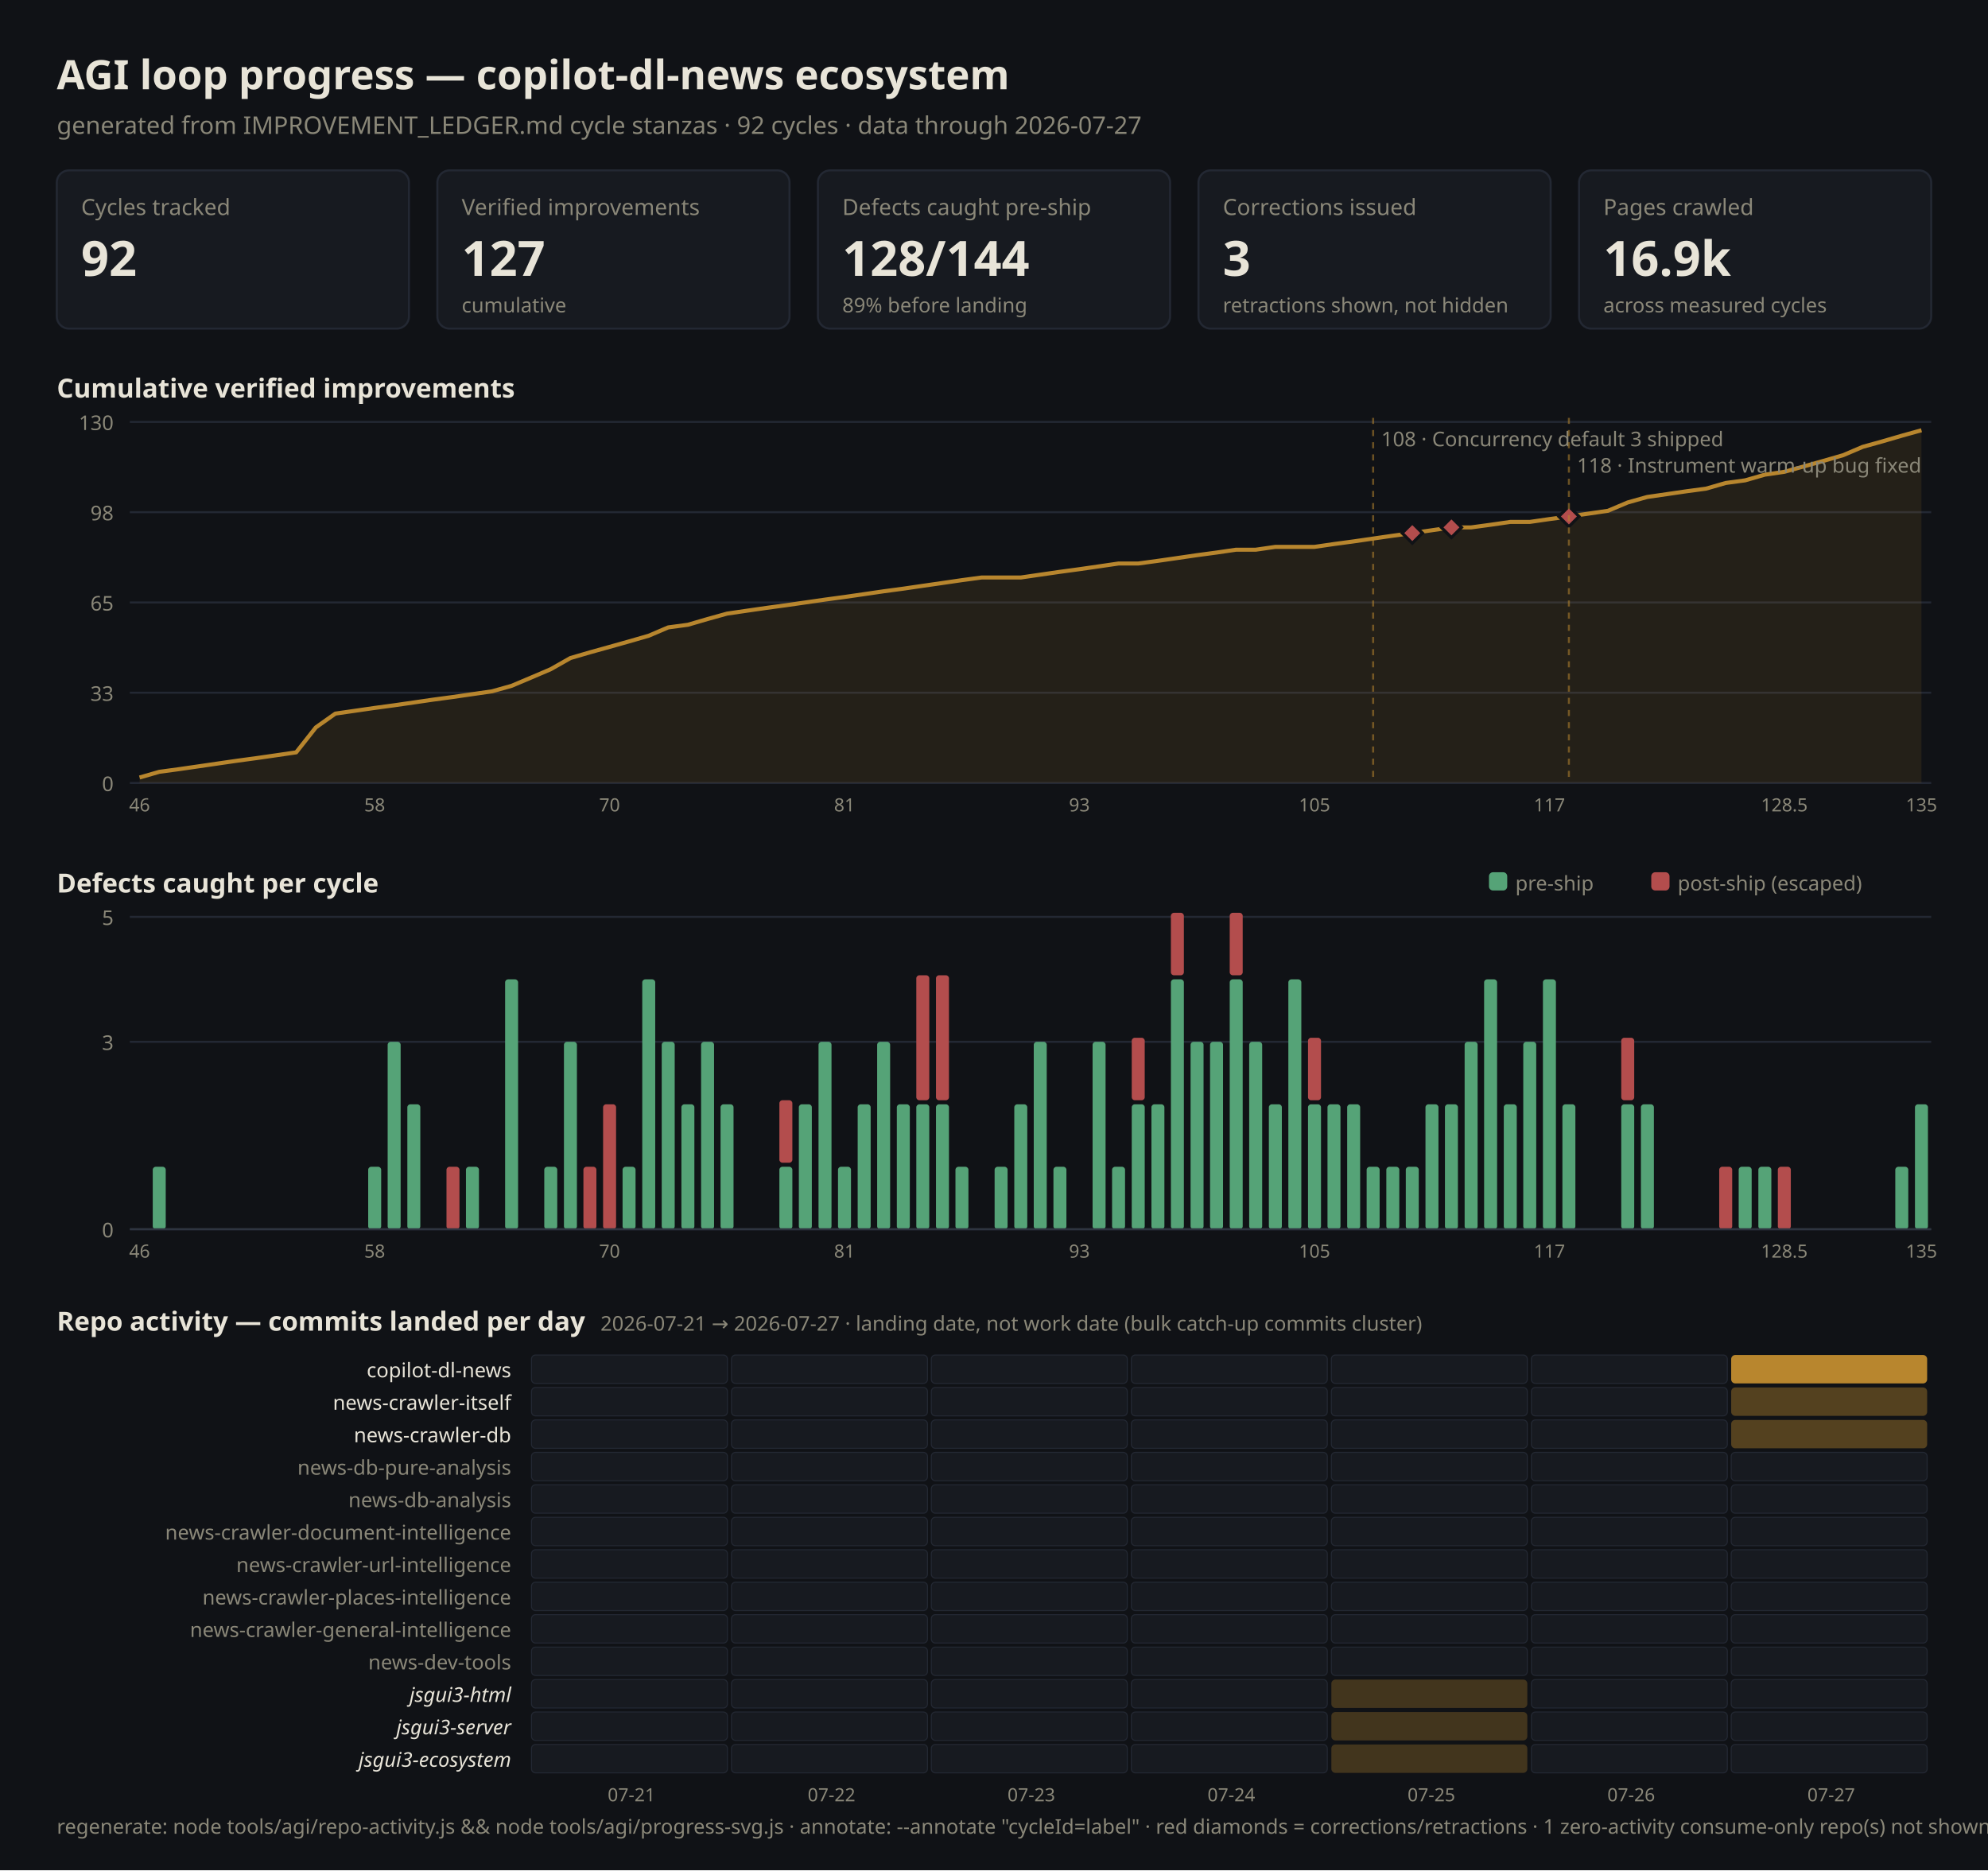
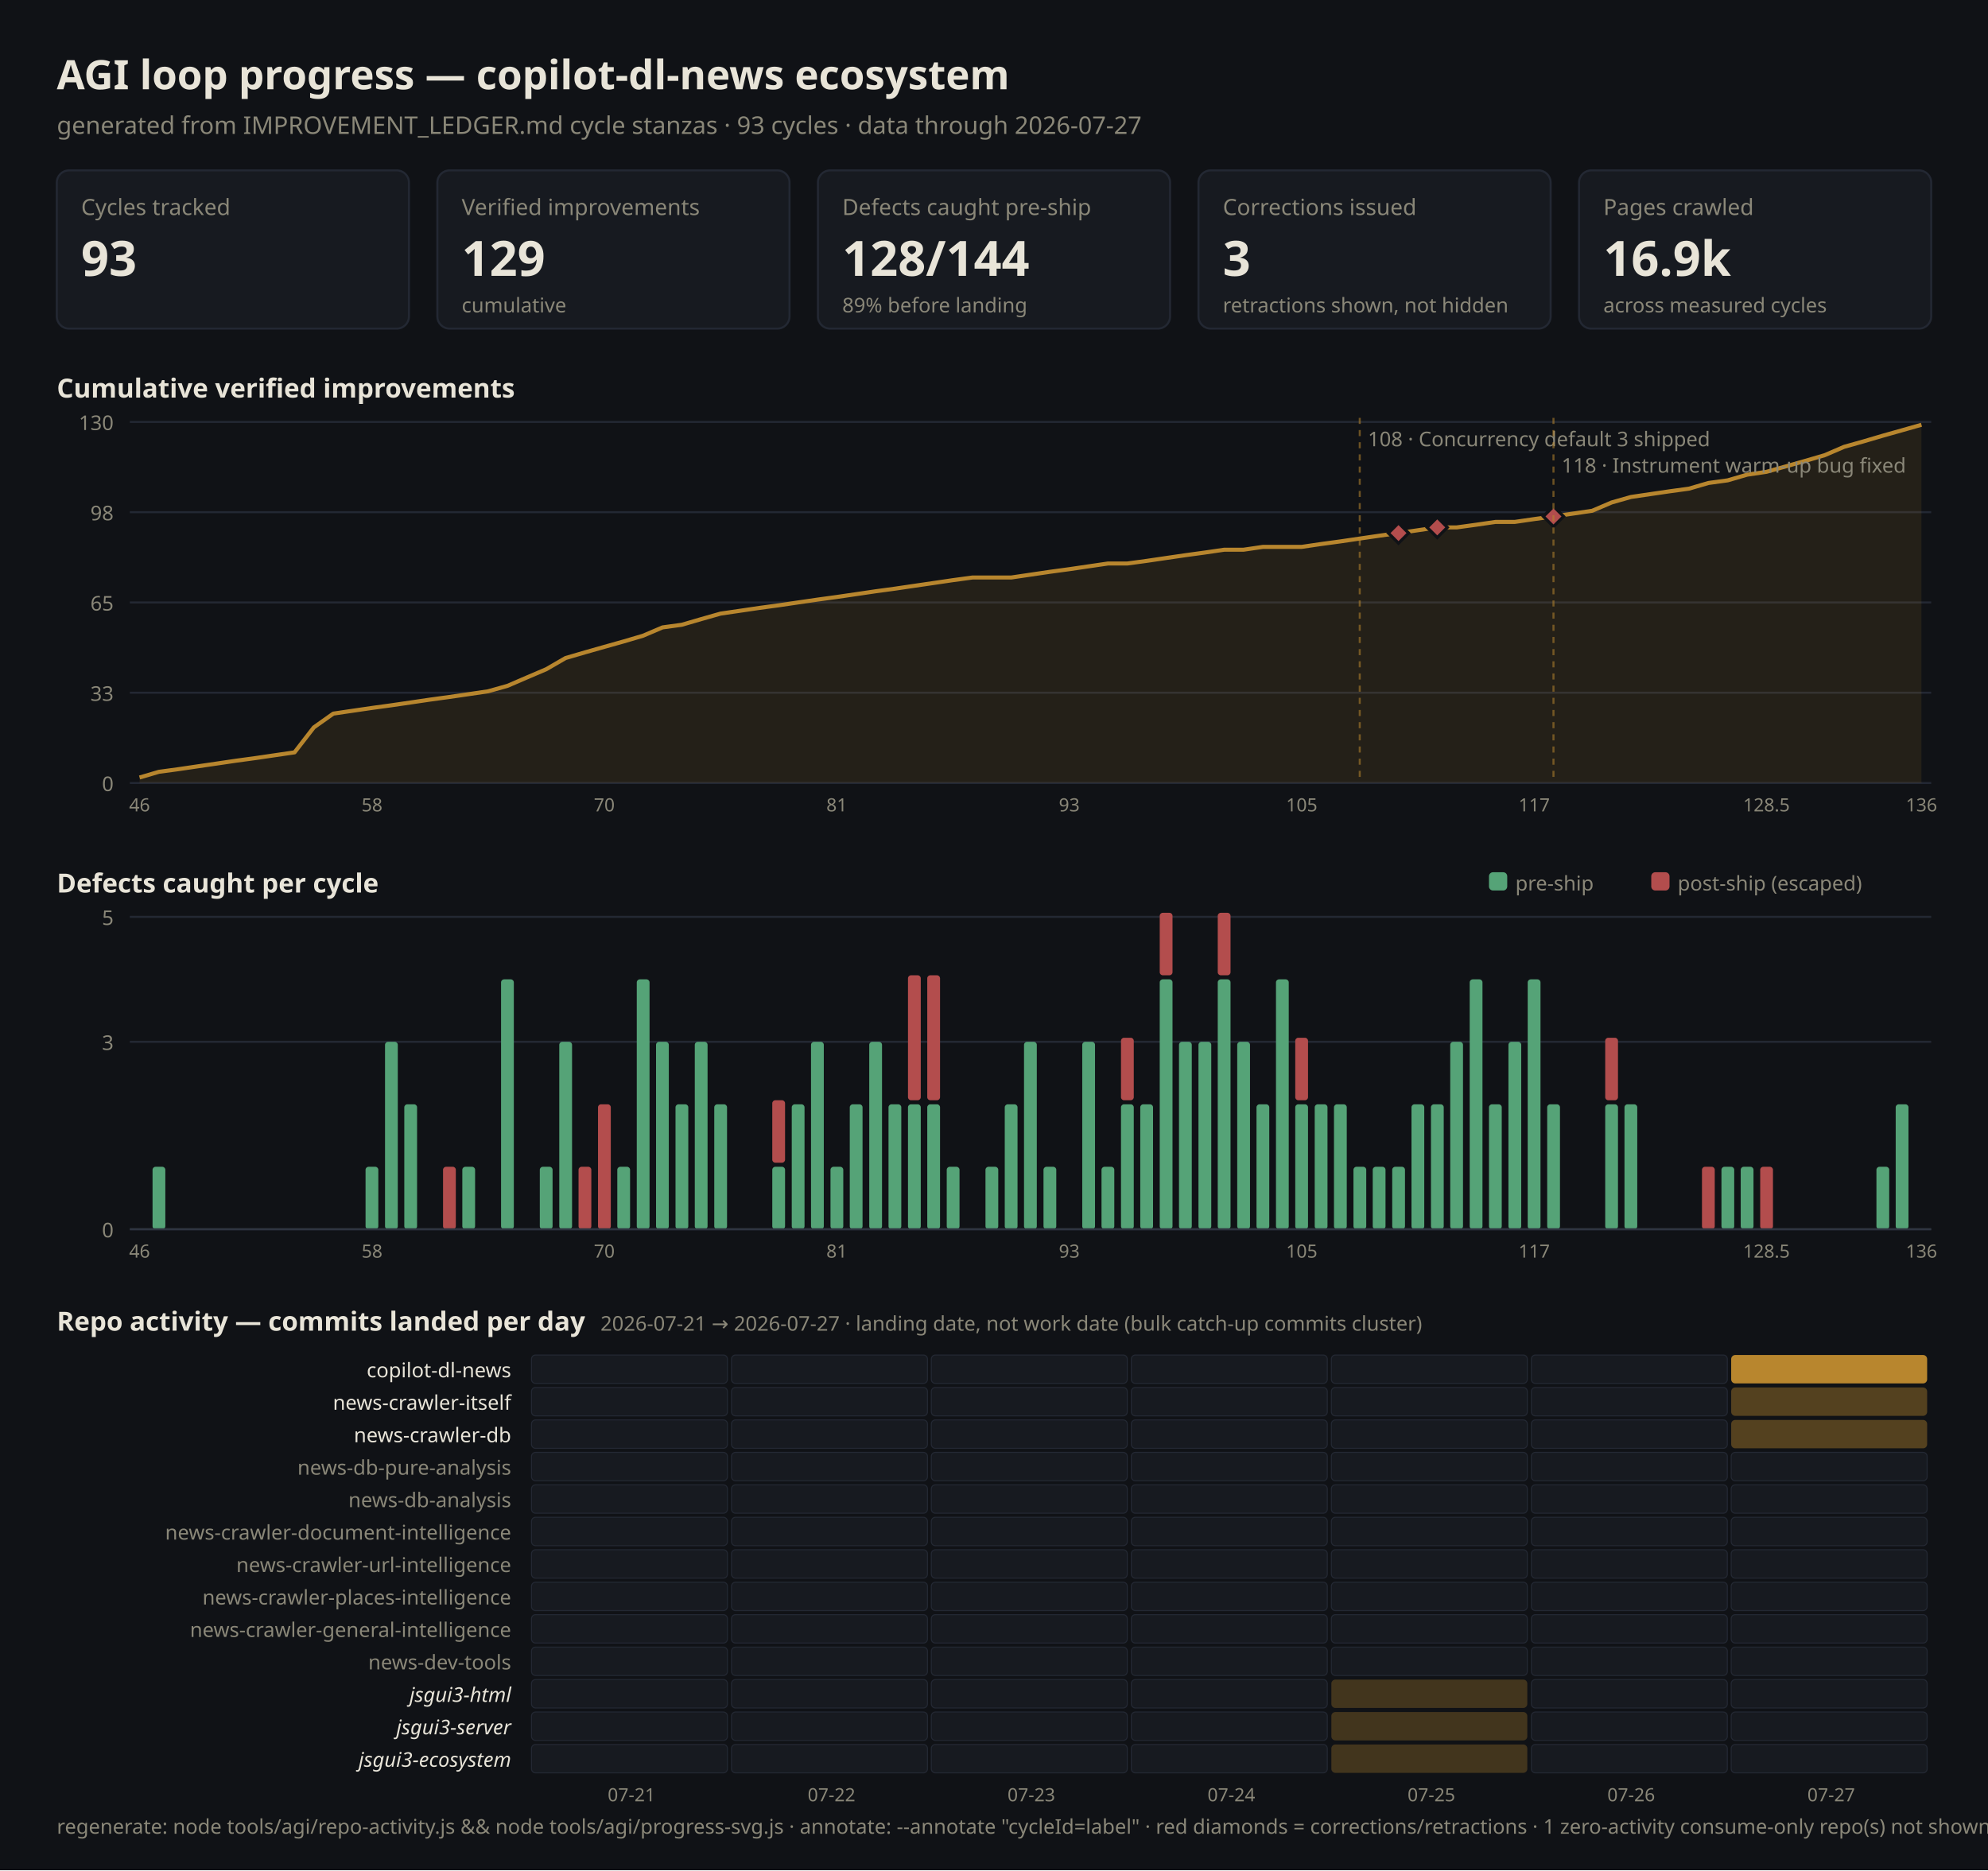
<svg xmlns="http://www.w3.org/2000/svg" viewBox="0 0 980 922" width="980" height="922" role="img" aria-label="AGI loop progress dashboard">
  <rect width="980" height="922" fill="#101216" />
  <text x="28" y="44" font-family="Segoe UI, system-ui, sans-serif" font-size="20" fill="#e8e4d8" font-weight="600">AGI loop progress — copilot-dl-news ecosystem</text>
-   <text x="28" y="66" font-family="Segoe UI, system-ui, sans-serif" font-size="12" fill="#8a8778">generated from IMPROVEMENT_LEDGER.md cycle stanzas · 92 cycles · data through 2026-07-27</text>
+   <text x="28" y="66" font-family="Segoe UI, system-ui, sans-serif" font-size="12" fill="#8a8778">generated from IMPROVEMENT_LEDGER.md cycle stanzas · 93 cycles · data through 2026-07-27</text>
  <rect x="28" y="84" width="173.6" height="78" rx="6" fill="#171a20" stroke="#232833" />
  <text x="40" y="106" font-family="Segoe UI, system-ui, sans-serif" font-size="11" fill="#8a8778">Cycles tracked</text>
-   <text x="40" y="136" font-family="Segoe UI, system-ui, sans-serif" font-size="24" fill="#e8e4d8" font-weight="600">92</text>
+   <text x="40" y="136" font-family="Segoe UI, system-ui, sans-serif" font-size="24" fill="#e8e4d8" font-weight="600">93</text>
  <rect x="215.6" y="84" width="173.6" height="78" rx="6" fill="#171a20" stroke="#232833" />
  <text x="227.6" y="106" font-family="Segoe UI, system-ui, sans-serif" font-size="11" fill="#8a8778">Verified improvements</text>
-   <text x="227.6" y="136" font-family="Segoe UI, system-ui, sans-serif" font-size="24" fill="#e8e4d8" font-weight="600">127</text>
+   <text x="227.6" y="136" font-family="Segoe UI, system-ui, sans-serif" font-size="24" fill="#e8e4d8" font-weight="600">129</text>
  <text x="227.6" y="154" font-family="Segoe UI, system-ui, sans-serif" font-size="10" fill="#8a8778">cumulative</text>
  <rect x="403.2" y="84" width="173.6" height="78" rx="6" fill="#171a20" stroke="#232833" />
  <text x="415.2" y="106" font-family="Segoe UI, system-ui, sans-serif" font-size="11" fill="#8a8778">Defects caught pre-ship</text>
  <text x="415.2" y="136" font-family="Segoe UI, system-ui, sans-serif" font-size="24" fill="#e8e4d8" font-weight="600">128/144</text>
  <text x="415.2" y="154" font-family="Segoe UI, system-ui, sans-serif" font-size="10" fill="#8a8778">89% before landing</text>
  <rect x="590.8" y="84" width="173.6" height="78" rx="6" fill="#171a20" stroke="#232833" />
  <text x="602.8" y="106" font-family="Segoe UI, system-ui, sans-serif" font-size="11" fill="#8a8778">Corrections issued</text>
  <text x="602.8" y="136" font-family="Segoe UI, system-ui, sans-serif" font-size="24" fill="#e8e4d8" font-weight="600">3</text>
  <text x="602.8" y="154" font-family="Segoe UI, system-ui, sans-serif" font-size="10" fill="#8a8778">retractions shown, not hidden</text>
  <rect x="778.4" y="84" width="173.6" height="78" rx="6" fill="#171a20" stroke="#232833" />
  <text x="790.4" y="106" font-family="Segoe UI, system-ui, sans-serif" font-size="11" fill="#8a8778">Pages crawled</text>
  <text x="790.4" y="136" font-family="Segoe UI, system-ui, sans-serif" font-size="24" fill="#e8e4d8" font-weight="600">16.9k</text>
  <text x="790.4" y="154" font-family="Segoe UI, system-ui, sans-serif" font-size="10" fill="#8a8778">across measured cycles</text>
  <text x="28" y="196" font-family="Segoe UI, system-ui, sans-serif" font-size="13" fill="#e8e4d8" font-weight="600">Cumulative verified improvements</text>
  <line x1="64" y1="386" x2="952" y2="386" stroke="#232833" stroke-width="1" />
  <text x="56" y="390" font-family="Segoe UI, system-ui, sans-serif" font-size="10" fill="#8a8778" text-anchor="end">0</text>
  <line x1="64" y1="341.5" x2="952" y2="341.5" stroke="#232833" stroke-width="1" />
  <text x="56" y="345.5" font-family="Segoe UI, system-ui, sans-serif" font-size="10" fill="#8a8778" text-anchor="end">33</text>
  <line x1="64" y1="297" x2="952" y2="297" stroke="#232833" stroke-width="1" />
  <text x="56" y="301" font-family="Segoe UI, system-ui, sans-serif" font-size="10" fill="#8a8778" text-anchor="end">65</text>
  <line x1="64" y1="252.5" x2="952" y2="252.5" stroke="#232833" stroke-width="1" />
  <text x="56" y="256.5" font-family="Segoe UI, system-ui, sans-serif" font-size="10" fill="#8a8778" text-anchor="end">98</text>
  <line x1="64" y1="208" x2="952" y2="208" stroke="#232833" stroke-width="1" />
  <text x="56" y="212" font-family="Segoe UI, system-ui, sans-serif" font-size="10" fill="#8a8778" text-anchor="end">130</text>
-   <path d="M68.8,386 L68.8,383.3 L78.5,380.5 L88.1,379.2 L97.8,377.8 L107.4,376.4 L117.1,375 L126.7,373.7 L136.4,372.3 L146,370.9 L155.7,358.6 L165.3,351.8 L175,350.4 L184.7,349 L194.3,347.7 L204,346.3 L213.6,344.9 L223.3,343.6 L232.9,342.2 L242.6,340.8 L252.2,338.1 L261.9,334 L271.5,329.9 L281.2,324.4 L290.8,321.6 L300.5,318.9 L310.1,316.2 L319.8,313.4 L329.4,309.3 L339.1,308 L348.7,305.2 L358.4,302.5 L368,301.1 L377.7,299.7 L387.3,298.4 L397,297 L406.7,295.6 L416.3,294.3 L426,292.9 L435.6,291.5 L445.3,290.2 L454.9,288.8 L464.6,287.4 L474.2,286 L483.9,284.7 L493.5,284.7 L503.2,284.7 L512.8,283.3 L522.5,281.9 L532.1,280.6 L541.8,279.2 L551.4,277.8 L561.1,277.8 L570.7,276.5 L580.4,275.1 L590,273.7 L599.7,272.4 L609.3,271 L619,271 L628.7,269.6 L638.3,269.6 L648,269.6 L657.6,268.2 L667.3,266.9 L676.9,265.5 L686.6,264.1 L696.2,262.8 L705.9,261.4 L715.5,260 L725.2,260 L734.8,258.7 L744.5,257.3 L754.1,257.3 L763.8,255.9 L773.4,254.6 L783.1,253.2 L792.7,251.8 L802.4,247.7 L812,245 L821.7,243.6 L831.3,242.2 L841,240.9 L850.7,238.1 L860.3,236.8 L870,234 L879.6,232.6 L889.3,229.9 L898.9,227.2 L908.6,224.4 L918.2,220.3 L927.9,217.6 L937.5,214.8 L947.2,212.1 L947.2,386 Z" fill="#b8862e" opacity="0.12" />
-   <path d="M68.8,383.3 L78.5,380.5 L88.1,379.2 L97.8,377.8 L107.4,376.4 L117.1,375 L126.7,373.7 L136.4,372.3 L146,370.9 L155.7,358.6 L165.3,351.8 L175,350.4 L184.7,349 L194.3,347.7 L204,346.3 L213.6,344.9 L223.3,343.6 L232.9,342.2 L242.6,340.8 L252.2,338.1 L261.9,334 L271.5,329.9 L281.2,324.4 L290.8,321.6 L300.5,318.9 L310.1,316.2 L319.8,313.4 L329.4,309.3 L339.1,308 L348.7,305.2 L358.4,302.5 L368,301.1 L377.7,299.7 L387.3,298.4 L397,297 L406.7,295.6 L416.3,294.3 L426,292.9 L435.6,291.5 L445.3,290.2 L454.9,288.8 L464.6,287.4 L474.2,286 L483.9,284.7 L493.5,284.7 L503.2,284.7 L512.8,283.3 L522.5,281.9 L532.1,280.6 L541.8,279.2 L551.4,277.8 L561.1,277.8 L570.7,276.5 L580.4,275.1 L590,273.7 L599.7,272.4 L609.3,271 L619,271 L628.7,269.6 L638.3,269.6 L648,269.6 L657.6,268.2 L667.3,266.9 L676.9,265.5 L686.6,264.1 L696.2,262.8 L705.9,261.4 L715.5,260 L725.2,260 L734.8,258.7 L744.5,257.3 L754.1,257.3 L763.8,255.9 L773.4,254.6 L783.1,253.2 L792.7,251.8 L802.4,247.7 L812,245 L821.7,243.6 L831.3,242.2 L841,240.9 L850.7,238.1 L860.3,236.8 L870,234 L879.6,232.6 L889.3,229.9 L898.9,227.2 L908.6,224.4 L918.2,220.3 L927.9,217.6 L937.5,214.8 L947.2,212.1" fill="none" stroke="#b8862e" stroke-width="2" stroke-linejoin="round" />
-   <path d="M696.2,257.8 L701.2,262.8 L696.2,267.8 L691.2,262.8 Z" fill="#b34d4d" stroke="#101216" stroke-width="1.5" />
-   <path d="M715.5,255 L720.5,260 L715.5,265 L710.5,260 Z" fill="#b34d4d" stroke="#101216" stroke-width="1.5" />
-   <path d="M773.4,249.6 L778.4,254.6 L773.4,259.6 L768.4,254.6 Z" fill="#b34d4d" stroke="#101216" stroke-width="1.5" />
-   <line x1="676.9" y1="206" x2="676.9" y2="386" stroke="#b8862e" stroke-width="1" stroke-dasharray="3,3" opacity="0.55" />
-   <text x="680.9" y="220" font-family="Segoe UI, system-ui, sans-serif" font-size="10" fill="#8a8778">108 · Concurrency default 3 shipped</text>
-   <line x1="773.4" y1="206" x2="773.4" y2="386" stroke="#b8862e" stroke-width="1" stroke-dasharray="3,3" opacity="0.55" />
-   <text x="777.4" y="233" font-family="Segoe UI, system-ui, sans-serif" font-size="10" fill="#8a8778">118 · Instrument warm-up bug fixed</text>
+   <path d="M68.8,386 L68.8,383.3 L78.3,380.5 L87.9,379.2 L97.4,377.8 L107,376.4 L116.5,375 L126.1,373.7 L135.6,372.3 L145.2,370.9 L154.7,358.6 L164.3,351.8 L173.8,350.4 L183.4,349 L192.9,347.7 L202.5,346.3 L212,344.9 L221.5,343.6 L231.1,342.2 L240.6,340.8 L250.2,338.1 L259.7,334 L269.3,329.9 L278.8,324.4 L288.4,321.6 L297.9,318.9 L307.5,316.2 L317,313.4 L326.6,309.3 L336.1,308 L345.7,305.2 L355.2,302.5 L364.8,301.1 L374.3,299.7 L383.9,298.4 L393.4,297 L403,295.6 L412.5,294.3 L422.1,292.9 L431.6,291.5 L441.2,290.2 L450.7,288.8 L460.3,287.4 L469.8,286 L479.4,284.7 L488.9,284.7 L498.5,284.7 L508,283.3 L517.5,281.9 L527.1,280.6 L536.6,279.2 L546.2,277.8 L555.7,277.8 L565.3,276.5 L574.8,275.1 L584.4,273.7 L593.9,272.4 L603.5,271 L613,271 L622.6,269.6 L632.1,269.6 L641.7,269.6 L651.2,268.2 L660.8,266.9 L670.3,265.5 L679.9,264.1 L689.4,262.8 L699,261.4 L708.5,260 L718.1,260 L727.6,258.7 L737.2,257.3 L746.7,257.3 L756.3,255.9 L765.8,254.6 L775.4,253.2 L784.9,251.8 L794.5,247.7 L804,245 L813.5,243.6 L823.1,242.2 L832.6,240.9 L842.2,238.1 L851.7,236.8 L861.3,234 L870.8,232.6 L880.4,229.9 L889.9,227.2 L899.5,224.4 L909,220.3 L918.6,217.6 L928.1,214.8 L937.7,212.1 L947.2,209.4 L947.2,386 Z" fill="#b8862e" opacity="0.12" />
+   <path d="M68.8,383.3 L78.3,380.5 L87.9,379.2 L97.4,377.8 L107,376.4 L116.5,375 L126.1,373.7 L135.6,372.3 L145.2,370.9 L154.7,358.6 L164.3,351.8 L173.8,350.4 L183.4,349 L192.9,347.7 L202.5,346.3 L212,344.9 L221.5,343.6 L231.1,342.2 L240.6,340.8 L250.2,338.1 L259.7,334 L269.3,329.9 L278.8,324.4 L288.4,321.6 L297.9,318.9 L307.5,316.2 L317,313.4 L326.6,309.3 L336.1,308 L345.7,305.2 L355.2,302.5 L364.8,301.1 L374.3,299.7 L383.9,298.4 L393.4,297 L403,295.6 L412.5,294.3 L422.1,292.9 L431.6,291.5 L441.2,290.2 L450.7,288.8 L460.3,287.4 L469.8,286 L479.4,284.7 L488.9,284.7 L498.5,284.7 L508,283.3 L517.5,281.9 L527.1,280.6 L536.6,279.2 L546.2,277.8 L555.7,277.8 L565.3,276.5 L574.8,275.1 L584.4,273.7 L593.9,272.4 L603.5,271 L613,271 L622.6,269.6 L632.1,269.6 L641.7,269.6 L651.2,268.2 L660.8,266.9 L670.3,265.5 L679.9,264.1 L689.4,262.8 L699,261.4 L708.5,260 L718.1,260 L727.6,258.7 L737.2,257.3 L746.7,257.3 L756.3,255.9 L765.8,254.6 L775.4,253.2 L784.9,251.8 L794.5,247.7 L804,245 L813.5,243.6 L823.1,242.2 L832.6,240.9 L842.2,238.1 L851.7,236.8 L861.3,234 L870.8,232.6 L880.4,229.9 L889.9,227.2 L899.5,224.4 L909,220.3 L918.6,217.6 L928.1,214.8 L937.7,212.1 L947.2,209.4" fill="none" stroke="#b8862e" stroke-width="2" stroke-linejoin="round" />
+   <path d="M689.4,257.8 L694.4,262.8 L689.4,267.8 L684.4,262.8 Z" fill="#b34d4d" stroke="#101216" stroke-width="1.5" />
+   <path d="M708.5,255 L713.5,260 L708.5,265 L703.5,260 Z" fill="#b34d4d" stroke="#101216" stroke-width="1.5" />
+   <path d="M765.8,249.6 L770.8,254.6 L765.8,259.6 L760.8,254.6 Z" fill="#b34d4d" stroke="#101216" stroke-width="1.5" />
+   <line x1="670.3" y1="206" x2="670.3" y2="386" stroke="#b8862e" stroke-width="1" stroke-dasharray="3,3" opacity="0.55" />
+   <text x="674.3" y="220" font-family="Segoe UI, system-ui, sans-serif" font-size="10" fill="#8a8778">108 · Concurrency default 3 shipped</text>
+   <line x1="765.8" y1="206" x2="765.8" y2="386" stroke="#b8862e" stroke-width="1" stroke-dasharray="3,3" opacity="0.55" />
+   <text x="769.8" y="233" font-family="Segoe UI, system-ui, sans-serif" font-size="10" fill="#8a8778">118 · Instrument warm-up bug fixed</text>
  <text x="68.8" y="400" font-family="Segoe UI, system-ui, sans-serif" font-size="9" fill="#8a8778" text-anchor="middle">46</text>
-   <text x="184.7" y="400" font-family="Segoe UI, system-ui, sans-serif" font-size="9" fill="#8a8778" text-anchor="middle">58</text>
-   <text x="300.5" y="400" font-family="Segoe UI, system-ui, sans-serif" font-size="9" fill="#8a8778" text-anchor="middle">70</text>
-   <text x="416.3" y="400" font-family="Segoe UI, system-ui, sans-serif" font-size="9" fill="#8a8778" text-anchor="middle">81</text>
-   <text x="532.1" y="400" font-family="Segoe UI, system-ui, sans-serif" font-size="9" fill="#8a8778" text-anchor="middle">93</text>
-   <text x="648" y="400" font-family="Segoe UI, system-ui, sans-serif" font-size="9" fill="#8a8778" text-anchor="middle">105</text>
-   <text x="763.8" y="400" font-family="Segoe UI, system-ui, sans-serif" font-size="9" fill="#8a8778" text-anchor="middle">117</text>
-   <text x="879.6" y="400" font-family="Segoe UI, system-ui, sans-serif" font-size="9" fill="#8a8778" text-anchor="middle">128.5</text>
-   <text x="947.2" y="400" font-family="Segoe UI, system-ui, sans-serif" font-size="9" fill="#8a8778" text-anchor="middle">135</text>
+   <text x="183.4" y="400" font-family="Segoe UI, system-ui, sans-serif" font-size="9" fill="#8a8778" text-anchor="middle">58</text>
+   <text x="297.9" y="400" font-family="Segoe UI, system-ui, sans-serif" font-size="9" fill="#8a8778" text-anchor="middle">70</text>
+   <text x="412.5" y="400" font-family="Segoe UI, system-ui, sans-serif" font-size="9" fill="#8a8778" text-anchor="middle">81</text>
+   <text x="527.1" y="400" font-family="Segoe UI, system-ui, sans-serif" font-size="9" fill="#8a8778" text-anchor="middle">93</text>
+   <text x="641.7" y="400" font-family="Segoe UI, system-ui, sans-serif" font-size="9" fill="#8a8778" text-anchor="middle">105</text>
+   <text x="756.3" y="400" font-family="Segoe UI, system-ui, sans-serif" font-size="9" fill="#8a8778" text-anchor="middle">117</text>
+   <text x="870.8" y="400" font-family="Segoe UI, system-ui, sans-serif" font-size="9" fill="#8a8778" text-anchor="middle">128.5</text>
+   <text x="947.2" y="400" font-family="Segoe UI, system-ui, sans-serif" font-size="9" fill="#8a8778" text-anchor="middle">136</text>
  <text x="28" y="440" font-family="Segoe UI, system-ui, sans-serif" font-size="13" fill="#e8e4d8" font-weight="600">Defects caught per cycle</text>
  <rect x="734" y="430" width="9" height="9" rx="2" fill="#55a377" />
  <text x="747" y="439" font-family="Segoe UI, system-ui, sans-serif" font-size="10" fill="#8a8778">pre-ship</text>
  <rect x="814" y="430" width="9" height="9" rx="2" fill="#b34d4d" />
  <text x="827" y="439" font-family="Segoe UI, system-ui, sans-serif" font-size="10" fill="#8a8778">post-ship (escaped)</text>
  <line x1="64" y1="606" x2="952" y2="606" stroke="#232833" stroke-width="1" />
  <text x="56" y="610" font-family="Segoe UI, system-ui, sans-serif" font-size="10" fill="#8a8778" text-anchor="end">0</text>
  <line x1="64" y1="513.6" x2="952" y2="513.6" stroke="#232833" stroke-width="1" />
  <text x="56" y="517.6" font-family="Segoe UI, system-ui, sans-serif" font-size="10" fill="#8a8778" text-anchor="end">3</text>
  <line x1="64" y1="452" x2="952" y2="452" stroke="#232833" stroke-width="1" />
  <text x="56" y="456" font-family="Segoe UI, system-ui, sans-serif" font-size="10" fill="#8a8778" text-anchor="end">5</text>
-   <rect x="75.3" y="575.2" width="6.4" height="30.8" rx="1.5" fill="#55a377" />
-   <rect x="181.5" y="575.2" width="6.4" height="30.8" rx="1.5" fill="#55a377" />
-   <rect x="191.1" y="513.6" width="6.4" height="92.4" rx="1.5" fill="#55a377" />
-   <rect x="200.8" y="544.4" width="6.4" height="61.6" rx="1.5" fill="#55a377" />
-   <rect x="220.1" y="575.2" width="6.4" height="30.8" rx="1.5" fill="#b34d4d" />
-   <rect x="229.7" y="575.2" width="6.4" height="30.8" rx="1.5" fill="#55a377" />
-   <rect x="249" y="482.8" width="6.4" height="123.2" rx="1.5" fill="#55a377" />
-   <rect x="268.3" y="575.2" width="6.4" height="30.8" rx="1.5" fill="#55a377" />
-   <rect x="278" y="513.6" width="6.4" height="92.4" rx="1.5" fill="#55a377" />
-   <rect x="287.6" y="575.2" width="6.4" height="30.8" rx="1.5" fill="#b34d4d" />
-   <rect x="297.3" y="544.4" width="6.4" height="61.6" rx="1.5" fill="#b34d4d" />
-   <rect x="306.9" y="575.2" width="6.4" height="30.8" rx="1.5" fill="#55a377" />
-   <rect x="316.6" y="482.8" width="6.4" height="123.2" rx="1.5" fill="#55a377" />
-   <rect x="326.2" y="513.6" width="6.4" height="92.4" rx="1.5" fill="#55a377" />
-   <rect x="335.9" y="544.4" width="6.4" height="61.6" rx="1.5" fill="#55a377" />
-   <rect x="345.6" y="513.6" width="6.4" height="92.4" rx="1.5" fill="#55a377" />
-   <rect x="355.2" y="544.4" width="6.4" height="61.6" rx="1.5" fill="#55a377" />
-   <rect x="384.2" y="575.2" width="6.4" height="30.8" rx="1.5" fill="#55a377" />
-   <rect x="384.2" y="542.4" width="6.4" height="30.8" rx="1.5" fill="#b34d4d" />
-   <rect x="393.8" y="544.4" width="6.4" height="61.6" rx="1.5" fill="#55a377" />
-   <rect x="403.5" y="513.6" width="6.4" height="92.4" rx="1.5" fill="#55a377" />
-   <rect x="413.1" y="575.2" width="6.4" height="30.8" rx="1.5" fill="#55a377" />
-   <rect x="422.8" y="544.4" width="6.4" height="61.6" rx="1.5" fill="#55a377" />
-   <rect x="432.4" y="513.6" width="6.4" height="92.4" rx="1.5" fill="#55a377" />
-   <rect x="442.1" y="544.4" width="6.4" height="61.6" rx="1.5" fill="#55a377" />
-   <rect x="451.7" y="544.4" width="6.4" height="61.6" rx="1.5" fill="#55a377" />
-   <rect x="451.7" y="480.8" width="6.4" height="61.6" rx="1.5" fill="#b34d4d" />
-   <rect x="461.4" y="544.4" width="6.4" height="61.6" rx="1.5" fill="#55a377" />
-   <rect x="461.4" y="480.8" width="6.4" height="61.6" rx="1.5" fill="#b34d4d" />
-   <rect x="471" y="575.2" width="6.4" height="30.8" rx="1.5" fill="#55a377" />
-   <rect x="490.3" y="575.2" width="6.4" height="30.8" rx="1.5" fill="#55a377" />
-   <rect x="500" y="544.4" width="6.4" height="61.6" rx="1.5" fill="#55a377" />
-   <rect x="509.6" y="513.6" width="6.4" height="92.4" rx="1.5" fill="#55a377" />
-   <rect x="519.3" y="575.2" width="6.4" height="30.8" rx="1.5" fill="#55a377" />
-   <rect x="538.6" y="513.6" width="6.4" height="92.4" rx="1.5" fill="#55a377" />
-   <rect x="548.2" y="575.2" width="6.4" height="30.8" rx="1.5" fill="#55a377" />
-   <rect x="557.9" y="544.4" width="6.4" height="61.6" rx="1.5" fill="#55a377" />
-   <rect x="557.9" y="511.6" width="6.4" height="30.8" rx="1.5" fill="#b34d4d" />
-   <rect x="567.6" y="544.4" width="6.4" height="61.6" rx="1.5" fill="#55a377" />
-   <rect x="577.2" y="482.8" width="6.4" height="123.2" rx="1.5" fill="#55a377" />
-   <rect x="577.2" y="450" width="6.4" height="30.8" rx="1.5" fill="#b34d4d" />
-   <rect x="586.9" y="513.6" width="6.4" height="92.4" rx="1.5" fill="#55a377" />
-   <rect x="596.5" y="513.6" width="6.4" height="92.4" rx="1.5" fill="#55a377" />
-   <rect x="606.2" y="482.8" width="6.4" height="123.2" rx="1.5" fill="#55a377" />
-   <rect x="606.2" y="450" width="6.4" height="30.8" rx="1.5" fill="#b34d4d" />
-   <rect x="615.8" y="513.6" width="6.4" height="92.4" rx="1.5" fill="#55a377" />
-   <rect x="625.5" y="544.4" width="6.4" height="61.6" rx="1.5" fill="#55a377" />
-   <rect x="635.1" y="482.8" width="6.4" height="123.2" rx="1.5" fill="#55a377" />
-   <rect x="644.8" y="544.4" width="6.4" height="61.6" rx="1.5" fill="#55a377" />
-   <rect x="644.8" y="511.6" width="6.4" height="30.8" rx="1.5" fill="#b34d4d" />
-   <rect x="654.4" y="544.4" width="6.4" height="61.6" rx="1.5" fill="#55a377" />
-   <rect x="664.1" y="544.4" width="6.4" height="61.6" rx="1.5" fill="#55a377" />
-   <rect x="673.7" y="575.2" width="6.4" height="30.8" rx="1.5" fill="#55a377" />
-   <rect x="683.4" y="575.2" width="6.4" height="30.8" rx="1.5" fill="#55a377" />
-   <rect x="693" y="575.2" width="6.4" height="30.8" rx="1.5" fill="#55a377" />
-   <rect x="702.7" y="544.4" width="6.4" height="61.6" rx="1.5" fill="#55a377" />
-   <rect x="712.3" y="544.4" width="6.4" height="61.6" rx="1.5" fill="#55a377" />
-   <rect x="722" y="513.6" width="6.4" height="92.4" rx="1.5" fill="#55a377" />
-   <rect x="731.6" y="482.8" width="6.4" height="123.2" rx="1.5" fill="#55a377" />
-   <rect x="741.3" y="544.4" width="6.4" height="61.6" rx="1.5" fill="#55a377" />
-   <rect x="750.9" y="513.6" width="6.4" height="92.4" rx="1.5" fill="#55a377" />
-   <rect x="760.6" y="482.8" width="6.4" height="123.2" rx="1.5" fill="#55a377" />
-   <rect x="770.2" y="544.4" width="6.4" height="61.6" rx="1.5" fill="#55a377" />
-   <rect x="799.2" y="544.4" width="6.4" height="61.6" rx="1.5" fill="#55a377" />
-   <rect x="799.2" y="511.6" width="6.4" height="30.8" rx="1.5" fill="#b34d4d" />
-   <rect x="808.9" y="544.4" width="6.4" height="61.6" rx="1.5" fill="#55a377" />
-   <rect x="847.5" y="575.2" width="6.4" height="30.8" rx="1.5" fill="#b34d4d" />
-   <rect x="857.1" y="575.2" width="6.4" height="30.8" rx="1.5" fill="#55a377" />
-   <rect x="866.8" y="575.2" width="6.4" height="30.8" rx="1.5" fill="#55a377" />
-   <rect x="876.4" y="575.2" width="6.4" height="30.8" rx="1.5" fill="#b34d4d" />
-   <rect x="934.3" y="575.2" width="6.4" height="30.8" rx="1.5" fill="#55a377" />
-   <rect x="944" y="544.4" width="6.4" height="61.6" rx="1.5" fill="#55a377" />
+   <rect x="75.2" y="575.2" width="6.3" height="30.8" rx="1.5" fill="#55a377" />
+   <rect x="180.2" y="575.2" width="6.3" height="30.8" rx="1.5" fill="#55a377" />
+   <rect x="189.8" y="513.6" width="6.3" height="92.4" rx="1.5" fill="#55a377" />
+   <rect x="199.3" y="544.4" width="6.3" height="61.6" rx="1.5" fill="#55a377" />
+   <rect x="218.4" y="575.2" width="6.3" height="30.8" rx="1.5" fill="#b34d4d" />
+   <rect x="227.9" y="575.2" width="6.3" height="30.8" rx="1.5" fill="#55a377" />
+   <rect x="247" y="482.8" width="6.3" height="123.2" rx="1.5" fill="#55a377" />
+   <rect x="266.1" y="575.2" width="6.3" height="30.8" rx="1.5" fill="#55a377" />
+   <rect x="275.7" y="513.6" width="6.3" height="92.4" rx="1.5" fill="#55a377" />
+   <rect x="285.2" y="575.2" width="6.3" height="30.8" rx="1.5" fill="#b34d4d" />
+   <rect x="294.8" y="544.4" width="6.3" height="61.6" rx="1.5" fill="#b34d4d" />
+   <rect x="304.3" y="575.2" width="6.3" height="30.8" rx="1.5" fill="#55a377" />
+   <rect x="313.9" y="482.8" width="6.3" height="123.2" rx="1.5" fill="#55a377" />
+   <rect x="323.4" y="513.6" width="6.3" height="92.4" rx="1.5" fill="#55a377" />
+   <rect x="333" y="544.4" width="6.3" height="61.6" rx="1.5" fill="#55a377" />
+   <rect x="342.5" y="513.6" width="6.3" height="92.4" rx="1.5" fill="#55a377" />
+   <rect x="352.1" y="544.4" width="6.3" height="61.6" rx="1.5" fill="#55a377" />
+   <rect x="380.7" y="575.2" width="6.3" height="30.8" rx="1.5" fill="#55a377" />
+   <rect x="380.7" y="542.4" width="6.3" height="30.8" rx="1.5" fill="#b34d4d" />
+   <rect x="390.3" y="544.4" width="6.3" height="61.6" rx="1.5" fill="#55a377" />
+   <rect x="399.8" y="513.6" width="6.3" height="92.4" rx="1.5" fill="#55a377" />
+   <rect x="409.4" y="575.2" width="6.3" height="30.8" rx="1.5" fill="#55a377" />
+   <rect x="418.9" y="544.4" width="6.3" height="61.6" rx="1.5" fill="#55a377" />
+   <rect x="428.5" y="513.6" width="6.3" height="92.4" rx="1.5" fill="#55a377" />
+   <rect x="438" y="544.4" width="6.3" height="61.6" rx="1.5" fill="#55a377" />
+   <rect x="447.6" y="544.4" width="6.3" height="61.6" rx="1.5" fill="#55a377" />
+   <rect x="447.6" y="480.8" width="6.3" height="61.6" rx="1.5" fill="#b34d4d" />
+   <rect x="457.1" y="544.4" width="6.3" height="61.6" rx="1.5" fill="#55a377" />
+   <rect x="457.1" y="480.8" width="6.3" height="61.6" rx="1.5" fill="#b34d4d" />
+   <rect x="466.7" y="575.2" width="6.3" height="30.8" rx="1.5" fill="#55a377" />
+   <rect x="485.8" y="575.2" width="6.3" height="30.8" rx="1.5" fill="#55a377" />
+   <rect x="495.3" y="544.4" width="6.3" height="61.6" rx="1.5" fill="#55a377" />
+   <rect x="504.8" y="513.6" width="6.3" height="92.4" rx="1.5" fill="#55a377" />
+   <rect x="514.4" y="575.2" width="6.3" height="30.8" rx="1.5" fill="#55a377" />
+   <rect x="533.5" y="513.6" width="6.3" height="92.4" rx="1.5" fill="#55a377" />
+   <rect x="543" y="575.2" width="6.3" height="30.8" rx="1.5" fill="#55a377" />
+   <rect x="552.6" y="544.4" width="6.3" height="61.6" rx="1.5" fill="#55a377" />
+   <rect x="552.6" y="511.6" width="6.3" height="30.8" rx="1.5" fill="#b34d4d" />
+   <rect x="562.1" y="544.4" width="6.3" height="61.6" rx="1.5" fill="#55a377" />
+   <rect x="571.7" y="482.8" width="6.3" height="123.2" rx="1.5" fill="#55a377" />
+   <rect x="571.7" y="450" width="6.3" height="30.8" rx="1.5" fill="#b34d4d" />
+   <rect x="581.2" y="513.6" width="6.3" height="92.4" rx="1.5" fill="#55a377" />
+   <rect x="590.8" y="513.6" width="6.3" height="92.4" rx="1.5" fill="#55a377" />
+   <rect x="600.3" y="482.8" width="6.3" height="123.2" rx="1.5" fill="#55a377" />
+   <rect x="600.3" y="450" width="6.3" height="30.8" rx="1.5" fill="#b34d4d" />
+   <rect x="609.9" y="513.6" width="6.3" height="92.4" rx="1.5" fill="#55a377" />
+   <rect x="619.4" y="544.4" width="6.3" height="61.6" rx="1.5" fill="#55a377" />
+   <rect x="629" y="482.8" width="6.3" height="123.2" rx="1.5" fill="#55a377" />
+   <rect x="638.5" y="544.4" width="6.3" height="61.6" rx="1.5" fill="#55a377" />
+   <rect x="638.5" y="511.6" width="6.3" height="30.8" rx="1.5" fill="#b34d4d" />
+   <rect x="648.1" y="544.4" width="6.3" height="61.6" rx="1.5" fill="#55a377" />
+   <rect x="657.6" y="544.4" width="6.3" height="61.6" rx="1.5" fill="#55a377" />
+   <rect x="667.2" y="575.2" width="6.3" height="30.8" rx="1.5" fill="#55a377" />
+   <rect x="676.7" y="575.2" width="6.3" height="30.8" rx="1.5" fill="#55a377" />
+   <rect x="686.3" y="575.2" width="6.3" height="30.8" rx="1.5" fill="#55a377" />
+   <rect x="695.8" y="544.4" width="6.3" height="61.6" rx="1.5" fill="#55a377" />
+   <rect x="705.4" y="544.4" width="6.3" height="61.6" rx="1.5" fill="#55a377" />
+   <rect x="714.9" y="513.6" width="6.3" height="92.4" rx="1.5" fill="#55a377" />
+   <rect x="724.5" y="482.8" width="6.3" height="123.2" rx="1.5" fill="#55a377" />
+   <rect x="734" y="544.4" width="6.3" height="61.6" rx="1.5" fill="#55a377" />
+   <rect x="743.6" y="513.6" width="6.3" height="92.4" rx="1.5" fill="#55a377" />
+   <rect x="753.1" y="482.8" width="6.3" height="123.2" rx="1.5" fill="#55a377" />
+   <rect x="762.7" y="544.4" width="6.3" height="61.6" rx="1.5" fill="#55a377" />
+   <rect x="791.3" y="544.4" width="6.3" height="61.6" rx="1.5" fill="#55a377" />
+   <rect x="791.3" y="511.6" width="6.3" height="30.8" rx="1.5" fill="#b34d4d" />
+   <rect x="800.8" y="544.4" width="6.3" height="61.6" rx="1.5" fill="#55a377" />
+   <rect x="839" y="575.2" width="6.3" height="30.8" rx="1.5" fill="#b34d4d" />
+   <rect x="848.6" y="575.2" width="6.3" height="30.8" rx="1.5" fill="#55a377" />
+   <rect x="858.1" y="575.2" width="6.3" height="30.8" rx="1.5" fill="#55a377" />
+   <rect x="867.7" y="575.2" width="6.3" height="30.8" rx="1.5" fill="#b34d4d" />
+   <rect x="925" y="575.2" width="6.3" height="30.8" rx="1.5" fill="#55a377" />
+   <rect x="934.5" y="544.4" width="6.3" height="61.6" rx="1.5" fill="#55a377" />
  <text x="68.8" y="620" font-family="Segoe UI, system-ui, sans-serif" font-size="9" fill="#8a8778" text-anchor="middle">46</text>
-   <text x="184.7" y="620" font-family="Segoe UI, system-ui, sans-serif" font-size="9" fill="#8a8778" text-anchor="middle">58</text>
-   <text x="300.5" y="620" font-family="Segoe UI, system-ui, sans-serif" font-size="9" fill="#8a8778" text-anchor="middle">70</text>
-   <text x="416.3" y="620" font-family="Segoe UI, system-ui, sans-serif" font-size="9" fill="#8a8778" text-anchor="middle">81</text>
-   <text x="532.1" y="620" font-family="Segoe UI, system-ui, sans-serif" font-size="9" fill="#8a8778" text-anchor="middle">93</text>
-   <text x="648" y="620" font-family="Segoe UI, system-ui, sans-serif" font-size="9" fill="#8a8778" text-anchor="middle">105</text>
-   <text x="763.8" y="620" font-family="Segoe UI, system-ui, sans-serif" font-size="9" fill="#8a8778" text-anchor="middle">117</text>
-   <text x="879.6" y="620" font-family="Segoe UI, system-ui, sans-serif" font-size="9" fill="#8a8778" text-anchor="middle">128.5</text>
-   <text x="947.2" y="620" font-family="Segoe UI, system-ui, sans-serif" font-size="9" fill="#8a8778" text-anchor="middle">135</text>
+   <text x="183.4" y="620" font-family="Segoe UI, system-ui, sans-serif" font-size="9" fill="#8a8778" text-anchor="middle">58</text>
+   <text x="297.9" y="620" font-family="Segoe UI, system-ui, sans-serif" font-size="9" fill="#8a8778" text-anchor="middle">70</text>
+   <text x="412.5" y="620" font-family="Segoe UI, system-ui, sans-serif" font-size="9" fill="#8a8778" text-anchor="middle">81</text>
+   <text x="527.1" y="620" font-family="Segoe UI, system-ui, sans-serif" font-size="9" fill="#8a8778" text-anchor="middle">93</text>
+   <text x="641.7" y="620" font-family="Segoe UI, system-ui, sans-serif" font-size="9" fill="#8a8778" text-anchor="middle">105</text>
+   <text x="756.3" y="620" font-family="Segoe UI, system-ui, sans-serif" font-size="9" fill="#8a8778" text-anchor="middle">117</text>
+   <text x="870.8" y="620" font-family="Segoe UI, system-ui, sans-serif" font-size="9" fill="#8a8778" text-anchor="middle">128.5</text>
+   <text x="947.2" y="620" font-family="Segoe UI, system-ui, sans-serif" font-size="9" fill="#8a8778" text-anchor="middle">136</text>
  <line x1="64" y1="606" x2="952" y2="606" stroke="#2e3440" stroke-width="1" />
  <text x="28" y="656" font-family="Segoe UI, system-ui, sans-serif" font-size="13" fill="#e8e4d8" font-weight="600">Repo activity — commits landed per day</text>
  <text x="296" y="656" font-family="Segoe UI, system-ui, sans-serif" font-size="10" fill="#8a8778">2026-07-21 → 2026-07-27 · landing date, not work date (bulk catch-up commits cluster)</text>
  <text x="252" y="679" font-family="Segoe UI, system-ui, sans-serif" font-size="10" fill="#e8e4d8" text-anchor="end">copilot-dl-news</text>
  <rect x="262" y="668" width="96.6" height="14" rx="2" fill="#171a20" stroke="#232833" stroke-width="0.5" />
  <rect x="360.6" y="668" width="96.6" height="14" rx="2" fill="#171a20" stroke="#232833" stroke-width="0.5" />
  <rect x="459.1" y="668" width="96.6" height="14" rx="2" fill="#171a20" stroke="#232833" stroke-width="0.5" />
  <rect x="557.7" y="668" width="96.6" height="14" rx="2" fill="#171a20" stroke="#232833" stroke-width="0.5" />
  <rect x="656.3" y="668" width="96.6" height="14" rx="2" fill="#171a20" stroke="#232833" stroke-width="0.5" />
  <rect x="754.9" y="668" width="96.6" height="14" rx="2" fill="#171a20" stroke="#232833" stroke-width="0.5" />
  <rect x="853.4" y="668" width="96.6" height="14" rx="2" fill="#b8862e" opacity="1" />
  <text x="252" y="695" font-family="Segoe UI, system-ui, sans-serif" font-size="10" fill="#e8e4d8" text-anchor="end">news-crawler-itself</text>
  <rect x="262" y="684" width="96.6" height="14" rx="2" fill="#171a20" stroke="#232833" stroke-width="0.5" />
  <rect x="360.6" y="684" width="96.6" height="14" rx="2" fill="#171a20" stroke="#232833" stroke-width="0.5" />
  <rect x="459.1" y="684" width="96.6" height="14" rx="2" fill="#171a20" stroke="#232833" stroke-width="0.5" />
  <rect x="557.7" y="684" width="96.6" height="14" rx="2" fill="#171a20" stroke="#232833" stroke-width="0.5" />
  <rect x="656.3" y="684" width="96.6" height="14" rx="2" fill="#171a20" stroke="#232833" stroke-width="0.5" />
  <rect x="754.9" y="684" width="96.6" height="14" rx="2" fill="#171a20" stroke="#232833" stroke-width="0.5" />
  <rect x="853.4" y="684" width="96.6" height="14" rx="2" fill="#b8862e" opacity="0.4" />
  <text x="252" y="711" font-family="Segoe UI, system-ui, sans-serif" font-size="10" fill="#e8e4d8" text-anchor="end">news-crawler-db</text>
  <rect x="262" y="700" width="96.6" height="14" rx="2" fill="#171a20" stroke="#232833" stroke-width="0.5" />
  <rect x="360.6" y="700" width="96.6" height="14" rx="2" fill="#171a20" stroke="#232833" stroke-width="0.5" />
  <rect x="459.1" y="700" width="96.6" height="14" rx="2" fill="#171a20" stroke="#232833" stroke-width="0.5" />
  <rect x="557.7" y="700" width="96.6" height="14" rx="2" fill="#171a20" stroke="#232833" stroke-width="0.5" />
  <rect x="656.3" y="700" width="96.6" height="14" rx="2" fill="#171a20" stroke="#232833" stroke-width="0.5" />
  <rect x="754.9" y="700" width="96.6" height="14" rx="2" fill="#171a20" stroke="#232833" stroke-width="0.5" />
  <rect x="853.4" y="700" width="96.6" height="14" rx="2" fill="#b8862e" opacity="0.4" />
  <text x="252" y="727" font-family="Segoe UI, system-ui, sans-serif" font-size="10" fill="#8a8778" text-anchor="end">news-db-pure-analysis</text>
  <rect x="262" y="716" width="96.6" height="14" rx="2" fill="#171a20" stroke="#232833" stroke-width="0.5" />
  <rect x="360.6" y="716" width="96.6" height="14" rx="2" fill="#171a20" stroke="#232833" stroke-width="0.5" />
  <rect x="459.1" y="716" width="96.6" height="14" rx="2" fill="#171a20" stroke="#232833" stroke-width="0.5" />
  <rect x="557.7" y="716" width="96.6" height="14" rx="2" fill="#171a20" stroke="#232833" stroke-width="0.5" />
  <rect x="656.3" y="716" width="96.6" height="14" rx="2" fill="#171a20" stroke="#232833" stroke-width="0.5" />
  <rect x="754.9" y="716" width="96.6" height="14" rx="2" fill="#171a20" stroke="#232833" stroke-width="0.5" />
  <rect x="853.4" y="716" width="96.6" height="14" rx="2" fill="#171a20" stroke="#232833" stroke-width="0.5" />
  <text x="252" y="743" font-family="Segoe UI, system-ui, sans-serif" font-size="10" fill="#8a8778" text-anchor="end">news-db-analysis</text>
  <rect x="262" y="732" width="96.6" height="14" rx="2" fill="#171a20" stroke="#232833" stroke-width="0.5" />
  <rect x="360.6" y="732" width="96.6" height="14" rx="2" fill="#171a20" stroke="#232833" stroke-width="0.5" />
  <rect x="459.1" y="732" width="96.6" height="14" rx="2" fill="#171a20" stroke="#232833" stroke-width="0.5" />
  <rect x="557.7" y="732" width="96.6" height="14" rx="2" fill="#171a20" stroke="#232833" stroke-width="0.5" />
  <rect x="656.3" y="732" width="96.6" height="14" rx="2" fill="#171a20" stroke="#232833" stroke-width="0.5" />
  <rect x="754.9" y="732" width="96.6" height="14" rx="2" fill="#171a20" stroke="#232833" stroke-width="0.5" />
  <rect x="853.4" y="732" width="96.6" height="14" rx="2" fill="#171a20" stroke="#232833" stroke-width="0.5" />
  <text x="252" y="759" font-family="Segoe UI, system-ui, sans-serif" font-size="10" fill="#8a8778" text-anchor="end">news-crawler-document-intelligence</text>
  <rect x="262" y="748" width="96.6" height="14" rx="2" fill="#171a20" stroke="#232833" stroke-width="0.5" />
  <rect x="360.6" y="748" width="96.6" height="14" rx="2" fill="#171a20" stroke="#232833" stroke-width="0.5" />
  <rect x="459.1" y="748" width="96.6" height="14" rx="2" fill="#171a20" stroke="#232833" stroke-width="0.5" />
  <rect x="557.7" y="748" width="96.6" height="14" rx="2" fill="#171a20" stroke="#232833" stroke-width="0.5" />
  <rect x="656.3" y="748" width="96.6" height="14" rx="2" fill="#171a20" stroke="#232833" stroke-width="0.5" />
  <rect x="754.9" y="748" width="96.6" height="14" rx="2" fill="#171a20" stroke="#232833" stroke-width="0.5" />
  <rect x="853.4" y="748" width="96.6" height="14" rx="2" fill="#171a20" stroke="#232833" stroke-width="0.5" />
  <text x="252" y="775" font-family="Segoe UI, system-ui, sans-serif" font-size="10" fill="#8a8778" text-anchor="end">news-crawler-url-intelligence</text>
  <rect x="262" y="764" width="96.6" height="14" rx="2" fill="#171a20" stroke="#232833" stroke-width="0.5" />
  <rect x="360.6" y="764" width="96.6" height="14" rx="2" fill="#171a20" stroke="#232833" stroke-width="0.5" />
  <rect x="459.1" y="764" width="96.6" height="14" rx="2" fill="#171a20" stroke="#232833" stroke-width="0.5" />
  <rect x="557.7" y="764" width="96.6" height="14" rx="2" fill="#171a20" stroke="#232833" stroke-width="0.5" />
  <rect x="656.3" y="764" width="96.6" height="14" rx="2" fill="#171a20" stroke="#232833" stroke-width="0.5" />
  <rect x="754.9" y="764" width="96.6" height="14" rx="2" fill="#171a20" stroke="#232833" stroke-width="0.5" />
  <rect x="853.4" y="764" width="96.6" height="14" rx="2" fill="#171a20" stroke="#232833" stroke-width="0.5" />
  <text x="252" y="791" font-family="Segoe UI, system-ui, sans-serif" font-size="10" fill="#8a8778" text-anchor="end">news-crawler-places-intelligence</text>
  <rect x="262" y="780" width="96.6" height="14" rx="2" fill="#171a20" stroke="#232833" stroke-width="0.5" />
  <rect x="360.6" y="780" width="96.6" height="14" rx="2" fill="#171a20" stroke="#232833" stroke-width="0.5" />
  <rect x="459.1" y="780" width="96.6" height="14" rx="2" fill="#171a20" stroke="#232833" stroke-width="0.5" />
  <rect x="557.7" y="780" width="96.6" height="14" rx="2" fill="#171a20" stroke="#232833" stroke-width="0.5" />
  <rect x="656.3" y="780" width="96.6" height="14" rx="2" fill="#171a20" stroke="#232833" stroke-width="0.5" />
  <rect x="754.9" y="780" width="96.6" height="14" rx="2" fill="#171a20" stroke="#232833" stroke-width="0.5" />
  <rect x="853.4" y="780" width="96.6" height="14" rx="2" fill="#171a20" stroke="#232833" stroke-width="0.5" />
  <text x="252" y="807" font-family="Segoe UI, system-ui, sans-serif" font-size="10" fill="#8a8778" text-anchor="end">news-crawler-general-intelligence</text>
  <rect x="262" y="796" width="96.6" height="14" rx="2" fill="#171a20" stroke="#232833" stroke-width="0.5" />
  <rect x="360.6" y="796" width="96.6" height="14" rx="2" fill="#171a20" stroke="#232833" stroke-width="0.5" />
  <rect x="459.1" y="796" width="96.6" height="14" rx="2" fill="#171a20" stroke="#232833" stroke-width="0.5" />
  <rect x="557.7" y="796" width="96.6" height="14" rx="2" fill="#171a20" stroke="#232833" stroke-width="0.5" />
  <rect x="656.3" y="796" width="96.6" height="14" rx="2" fill="#171a20" stroke="#232833" stroke-width="0.5" />
  <rect x="754.9" y="796" width="96.6" height="14" rx="2" fill="#171a20" stroke="#232833" stroke-width="0.5" />
  <rect x="853.4" y="796" width="96.6" height="14" rx="2" fill="#171a20" stroke="#232833" stroke-width="0.5" />
  <text x="252" y="823" font-family="Segoe UI, system-ui, sans-serif" font-size="10" fill="#8a8778" text-anchor="end">news-dev-tools</text>
  <rect x="262" y="812" width="96.6" height="14" rx="2" fill="#171a20" stroke="#232833" stroke-width="0.5" />
  <rect x="360.6" y="812" width="96.6" height="14" rx="2" fill="#171a20" stroke="#232833" stroke-width="0.5" />
  <rect x="459.1" y="812" width="96.6" height="14" rx="2" fill="#171a20" stroke="#232833" stroke-width="0.5" />
  <rect x="557.7" y="812" width="96.6" height="14" rx="2" fill="#171a20" stroke="#232833" stroke-width="0.5" />
  <rect x="656.3" y="812" width="96.6" height="14" rx="2" fill="#171a20" stroke="#232833" stroke-width="0.5" />
  <rect x="754.9" y="812" width="96.6" height="14" rx="2" fill="#171a20" stroke="#232833" stroke-width="0.5" />
  <rect x="853.4" y="812" width="96.6" height="14" rx="2" fill="#171a20" stroke="#232833" stroke-width="0.5" />
  <text x="252" y="839" font-family="Segoe UI, system-ui, sans-serif" font-size="10" fill="#e8e4d8" text-anchor="end" font-style="italic">jsgui3-html</text>
  <rect x="262" y="828" width="96.6" height="14" rx="2" fill="#171a20" stroke="#232833" stroke-width="0.5" />
  <rect x="360.6" y="828" width="96.6" height="14" rx="2" fill="#171a20" stroke="#232833" stroke-width="0.5" />
  <rect x="459.1" y="828" width="96.6" height="14" rx="2" fill="#171a20" stroke="#232833" stroke-width="0.5" />
  <rect x="557.7" y="828" width="96.6" height="14" rx="2" fill="#171a20" stroke="#232833" stroke-width="0.5" />
  <rect x="656.3" y="828" width="96.6" height="14" rx="2" fill="#b8862e" opacity="0.3" />
  <rect x="754.9" y="828" width="96.6" height="14" rx="2" fill="#171a20" stroke="#232833" stroke-width="0.5" />
  <rect x="853.4" y="828" width="96.6" height="14" rx="2" fill="#171a20" stroke="#232833" stroke-width="0.5" />
  <text x="252" y="855" font-family="Segoe UI, system-ui, sans-serif" font-size="10" fill="#e8e4d8" text-anchor="end" font-style="italic">jsgui3-server</text>
  <rect x="262" y="844" width="96.6" height="14" rx="2" fill="#171a20" stroke="#232833" stroke-width="0.5" />
  <rect x="360.6" y="844" width="96.6" height="14" rx="2" fill="#171a20" stroke="#232833" stroke-width="0.5" />
  <rect x="459.1" y="844" width="96.6" height="14" rx="2" fill="#171a20" stroke="#232833" stroke-width="0.5" />
  <rect x="557.7" y="844" width="96.6" height="14" rx="2" fill="#171a20" stroke="#232833" stroke-width="0.5" />
  <rect x="656.3" y="844" width="96.6" height="14" rx="2" fill="#b8862e" opacity="0.3" />
  <rect x="754.9" y="844" width="96.6" height="14" rx="2" fill="#171a20" stroke="#232833" stroke-width="0.5" />
  <rect x="853.4" y="844" width="96.6" height="14" rx="2" fill="#171a20" stroke="#232833" stroke-width="0.5" />
  <text x="252" y="871" font-family="Segoe UI, system-ui, sans-serif" font-size="10" fill="#e8e4d8" text-anchor="end" font-style="italic">jsgui3-ecosystem</text>
  <rect x="262" y="860" width="96.6" height="14" rx="2" fill="#171a20" stroke="#232833" stroke-width="0.5" />
  <rect x="360.6" y="860" width="96.6" height="14" rx="2" fill="#171a20" stroke="#232833" stroke-width="0.5" />
  <rect x="459.1" y="860" width="96.6" height="14" rx="2" fill="#171a20" stroke="#232833" stroke-width="0.5" />
  <rect x="557.7" y="860" width="96.6" height="14" rx="2" fill="#171a20" stroke="#232833" stroke-width="0.5" />
  <rect x="656.3" y="860" width="96.6" height="14" rx="2" fill="#b8862e" opacity="0.3" />
  <rect x="754.9" y="860" width="96.6" height="14" rx="2" fill="#171a20" stroke="#232833" stroke-width="0.5" />
  <rect x="853.4" y="860" width="96.6" height="14" rx="2" fill="#171a20" stroke="#232833" stroke-width="0.5" />
  <text x="311.3" y="888" font-family="Segoe UI, system-ui, sans-serif" font-size="9" fill="#8a8778" text-anchor="middle">07-21</text>
  <text x="409.9" y="888" font-family="Segoe UI, system-ui, sans-serif" font-size="9" fill="#8a8778" text-anchor="middle">07-22</text>
  <text x="508.4" y="888" font-family="Segoe UI, system-ui, sans-serif" font-size="9" fill="#8a8778" text-anchor="middle">07-23</text>
  <text x="607" y="888" font-family="Segoe UI, system-ui, sans-serif" font-size="9" fill="#8a8778" text-anchor="middle">07-24</text>
  <text x="705.6" y="888" font-family="Segoe UI, system-ui, sans-serif" font-size="9" fill="#8a8778" text-anchor="middle">07-25</text>
  <text x="804.1" y="888" font-family="Segoe UI, system-ui, sans-serif" font-size="9" fill="#8a8778" text-anchor="middle">07-26</text>
  <text x="902.7" y="888" font-family="Segoe UI, system-ui, sans-serif" font-size="9" fill="#8a8778" text-anchor="middle">07-27</text>
  <text x="28" y="904" font-family="Segoe UI, system-ui, sans-serif" font-size="10" fill="#8a8778">regenerate: node tools/agi/repo-activity.js &amp;&amp; node tools/agi/progress-svg.js · annotate: --annotate "cycleId=label" · red diamonds = corrections/retractions · 1 zero-activity consume-only repo(s) not shown</text>
</svg>
